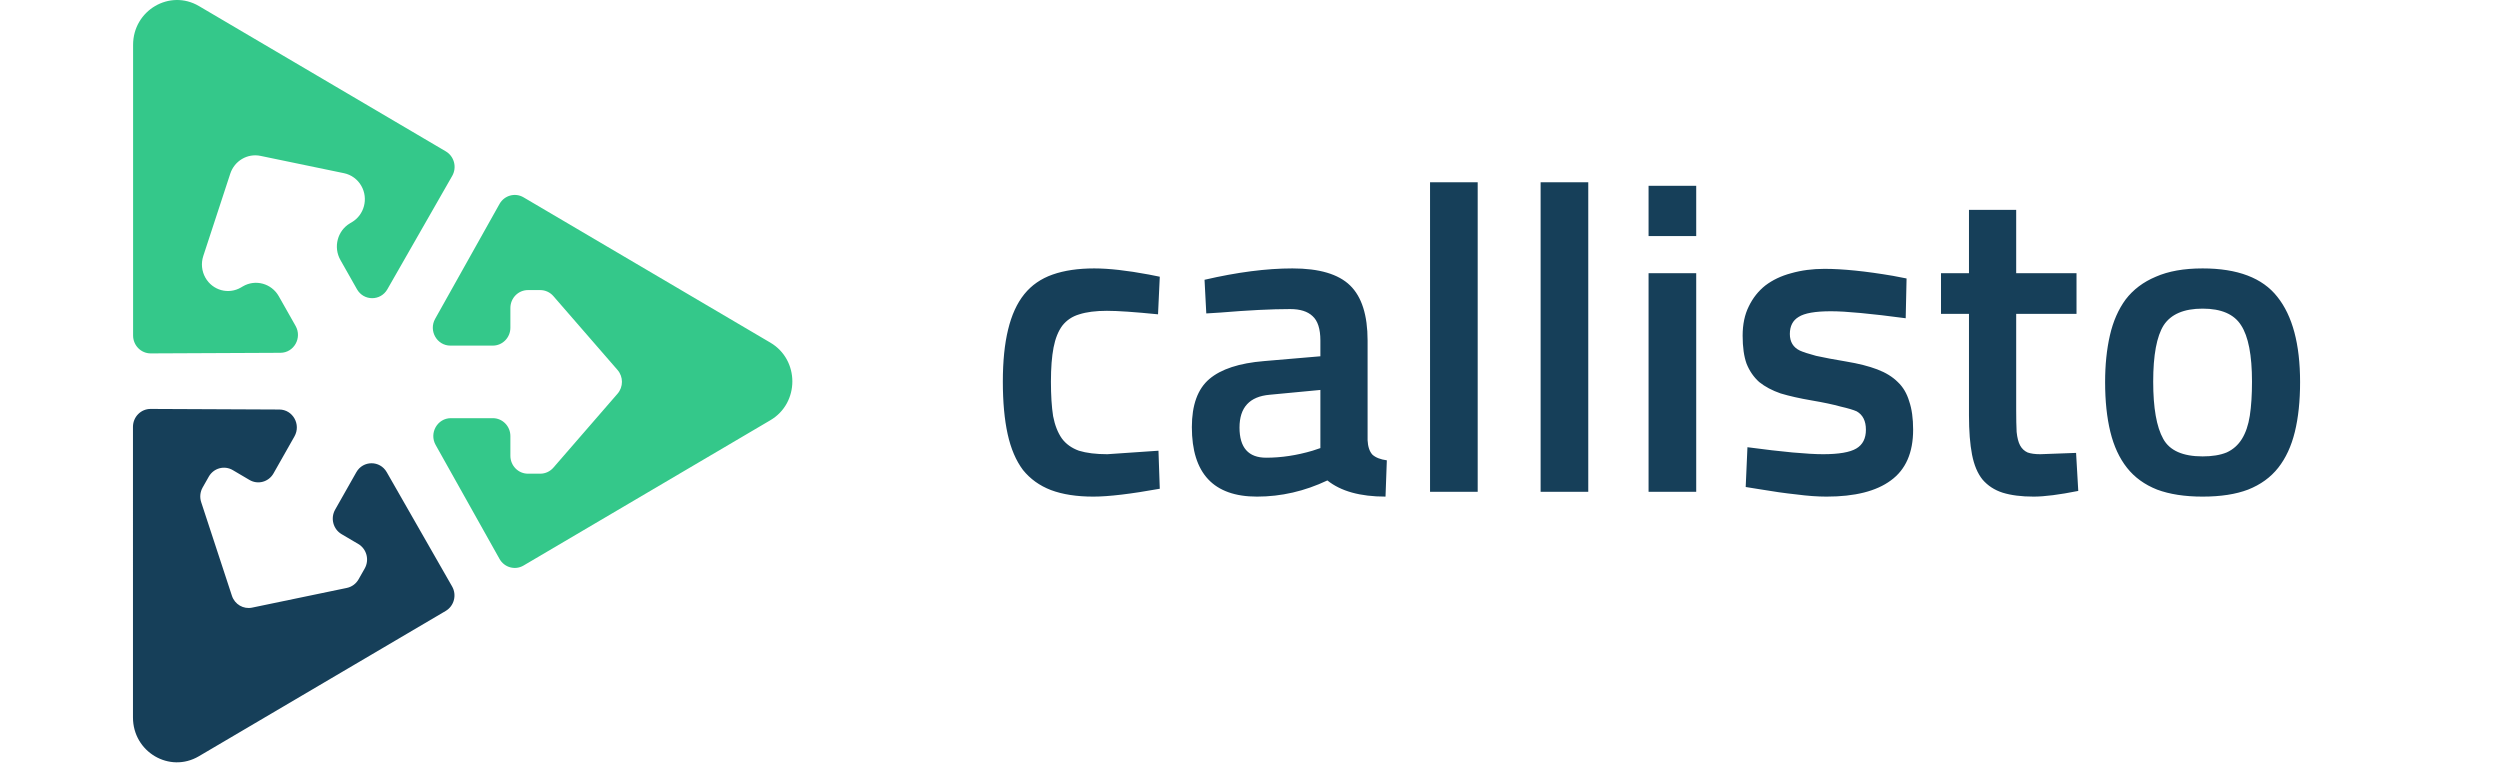
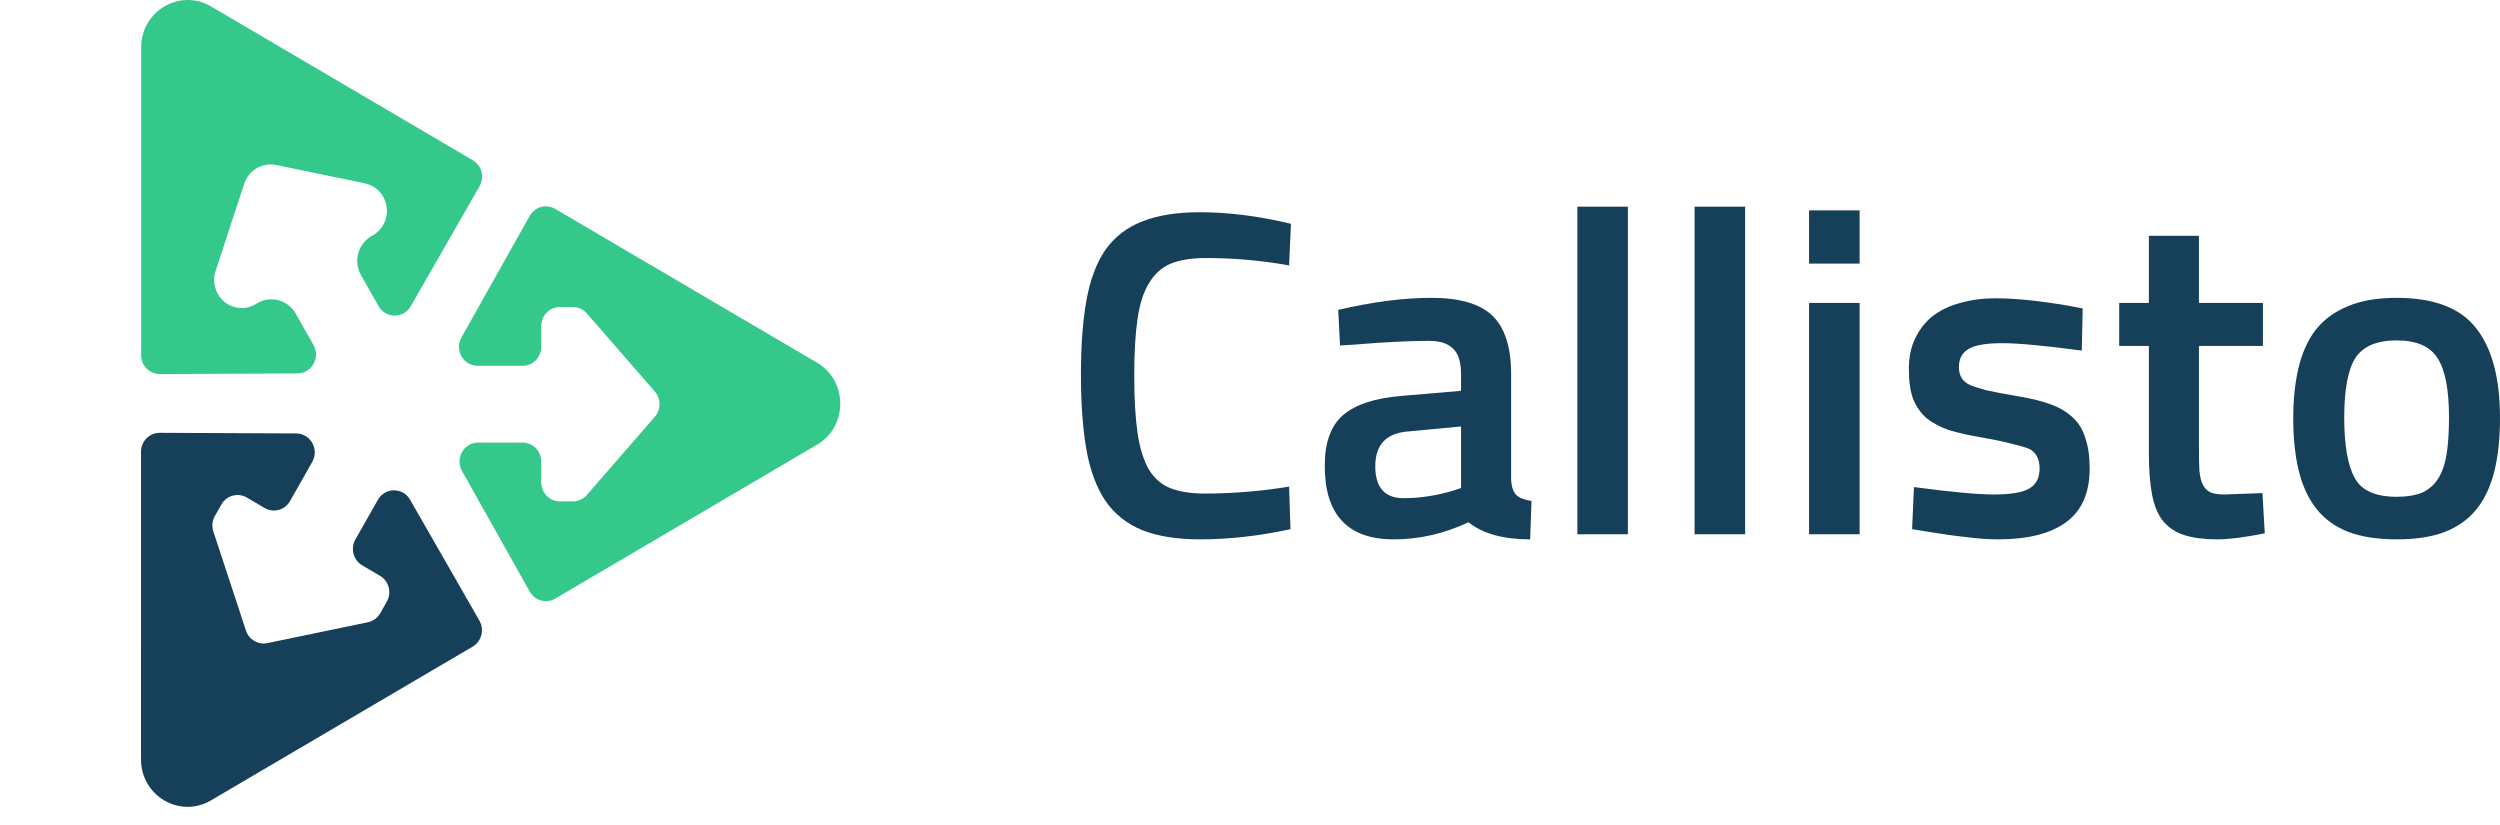
- <svg xmlns="http://www.w3.org/2000/svg" width="183" height="57" viewBox="0 0 183 57" fill="none">
-   <path d="M0 3.283L2.92665e-06 24.557C3.01376e-06 25.284 0.579 25.872 1.292 25.869L10.787 25.825C11.775 25.821 12.389 24.73 11.895 23.858L10.665 21.685C10.132 20.744 8.952 20.422 8.03 20.965L7.899 21.042C6.987 21.579 5.821 21.26 5.294 20.33C5.021 19.849 4.964 19.27 5.137 18.742L7.112 12.715C7.421 11.772 8.371 11.212 9.326 11.41L15.439 12.678C15.974 12.789 16.437 13.128 16.71 13.611C17.236 14.54 16.924 15.729 16.012 16.266L15.881 16.343C14.959 16.886 14.643 18.089 15.175 19.03L16.387 21.171C16.881 22.043 18.114 22.046 18.612 21.176L23.359 12.877C23.718 12.25 23.508 11.444 22.891 11.081L4.822 0.444C2.679 -0.818 7.33092e-06 0.76 0 3.283Z" transform="translate(9.74219)" fill="#34C88A" />
-   <path d="M46.65 25.082L28.581 14.445C27.965 14.082 27.175 14.3 26.822 14.93L22.111 23.337C21.621 24.211 22.24 25.299 23.227 25.299H26.332C27.042 25.299 27.618 24.712 27.618 23.988V22.545C27.618 21.821 28.193 21.234 28.904 21.234L29.804 21.234C30.172 21.234 30.522 21.395 30.766 21.676L35.461 27.081C35.892 27.577 35.892 28.323 35.462 28.819L30.766 34.232C30.522 34.513 30.172 34.674 29.803 34.674H28.904C28.193 34.674 27.618 34.087 27.618 33.363V31.921C27.618 31.197 27.042 30.61 26.332 30.61H23.264C22.277 30.61 21.657 31.697 22.147 32.571L26.822 40.912C27.175 41.543 27.965 41.761 28.581 41.397L46.65 30.76C48.794 29.499 48.794 26.344 46.65 25.082Z" transform="translate(9.74219)" fill="#34C88A" />
-   <path d="M3.236 23.882H24.203C24.919 23.882 25.499 23.294 25.495 22.572L25.453 12.935C25.449 11.934 24.374 11.31 23.515 11.811L20.813 13.386C20.195 13.747 19.983 14.545 20.34 15.169L21.05 16.412C21.407 17.036 21.195 17.834 20.577 18.195L19.794 18.651C19.474 18.838 19.089 18.877 18.738 18.759L11.989 16.482C11.369 16.273 11.002 15.631 11.132 14.985L12.551 7.937C12.625 7.571 12.851 7.254 13.171 7.067L13.954 6.611C14.572 6.25 15.363 6.464 15.719 7.088L16.43 8.332C16.787 8.956 17.578 9.17 18.196 8.809L20.866 7.253C21.725 6.752 21.728 5.5 20.87 4.995L12.692 0.178C12.073 -0.186 11.279 0.027 10.921 0.653L0.438 18.989C0.438 18.989 0.438 18.989 0.438 18.989C-0.806 21.164 0.749 23.882 3.236 23.882Z" transform="matrix(0.86176 -0.507316 0.492719 0.870188 0 36.2179)" fill="#163F59" />
-   <path d="M8.096 8.648C9.163 8.648 10.496 8.797 12.096 9.096L12.896 9.256L12.768 12.008C11.915 11.923 11.179 11.859 10.56 11.816C9.941 11.773 9.429 11.752 9.024 11.752C8.213 11.752 7.541 11.837 7.008 12.008C6.496 12.157 6.08 12.435 5.76 12.84C5.461 13.245 5.248 13.779 5.12 14.44C4.992 15.101 4.928 15.933 4.928 16.936C4.928 17.939 4.981 18.781 5.088 19.464C5.216 20.125 5.429 20.669 5.728 21.096C6.027 21.501 6.443 21.8 6.976 21.992C7.531 22.163 8.224 22.248 9.056 22.248L12.8 21.992L12.896 24.776C10.763 25.16 9.141 25.352 8.032 25.352C6.816 25.352 5.781 25.192 4.928 24.872C4.096 24.552 3.413 24.061 2.88 23.4C2.368 22.717 1.995 21.843 1.76 20.776C1.525 19.709 1.408 18.429 1.408 16.936C1.408 15.443 1.536 14.173 1.792 13.128C2.048 12.061 2.443 11.197 2.976 10.536C3.509 9.875 4.203 9.395 5.056 9.096C5.909 8.797 6.923 8.648 8.096 8.648ZM28.108 13.928V21.224C28.13 21.693 28.247 22.045 28.46 22.28C28.695 22.493 29.047 22.632 29.516 22.696L29.42 25.352C27.564 25.352 26.146 24.957 25.164 24.168C23.5 24.957 21.783 25.352 20.012 25.352C16.834 25.352 15.244 23.656 15.244 20.264C15.244 18.643 15.671 17.469 16.524 16.744C17.378 16.019 18.711 15.581 20.524 15.432L24.652 15.08V13.928C24.652 13.075 24.46 12.477 24.076 12.136C23.714 11.795 23.17 11.624 22.444 11.624C21.762 11.624 20.994 11.645 20.14 11.688C19.287 11.731 18.348 11.795 17.324 11.88L16.3 11.944L16.172 9.48C18.562 8.925 20.706 8.648 22.604 8.648C24.567 8.648 25.975 9.064 26.828 9.896C27.682 10.728 28.108 12.072 28.108 13.928ZM24.652 17.544L20.94 17.896C19.468 18.024 18.732 18.824 18.732 20.296C18.732 21.768 19.383 22.504 20.684 22.504C21.794 22.504 22.924 22.333 24.076 21.992L24.652 21.8V17.544ZM36.167 25V2.344H32.679V25H36.167ZM44.261 25V2.344H40.773V25H44.261ZM52.163 25V9H48.675V25H52.163ZM52.163 6.28V2.6H48.675V6.28H52.163ZM67.561 9.384L67.497 12.296C66.217 12.125 65.119 11.997 64.201 11.912C63.305 11.827 62.58 11.784 62.025 11.784C60.873 11.784 60.084 11.923 59.657 12.2C59.231 12.456 59.017 12.872 59.017 13.448C59.017 14.024 59.263 14.429 59.753 14.664C59.988 14.771 60.383 14.899 60.937 15.048C61.513 15.176 62.249 15.315 63.145 15.464C64.041 15.613 64.799 15.805 65.417 16.04C66.036 16.275 66.537 16.584 66.921 16.968C67.305 17.331 67.583 17.8 67.753 18.376C67.945 18.931 68.041 19.624 68.041 20.456C68.041 22.141 67.497 23.379 66.409 24.168C65.343 24.957 63.775 25.352 61.705 25.352C61.044 25.352 60.308 25.299 59.497 25.192C58.687 25.107 57.78 24.979 56.777 24.808L55.785 24.648L55.913 21.736C57.193 21.907 58.292 22.035 59.209 22.12C60.148 22.205 60.895 22.248 61.449 22.248C62.601 22.248 63.412 22.109 63.881 21.832C64.351 21.555 64.585 21.096 64.585 20.456C64.585 19.816 64.361 19.368 63.913 19.112C63.679 19.005 63.284 18.888 62.729 18.76C62.196 18.611 61.492 18.461 60.617 18.312C59.743 18.163 58.985 17.992 58.345 17.8C57.727 17.587 57.204 17.309 56.777 16.968C56.372 16.605 56.063 16.157 55.849 15.624C55.657 15.091 55.561 14.408 55.561 13.576C55.561 12.744 55.711 12.029 56.009 11.432C56.308 10.813 56.713 10.301 57.225 9.896C57.759 9.491 58.388 9.192 59.113 9C59.86 8.787 60.671 8.68 61.545 8.68C62.228 8.68 62.985 8.723 63.817 8.808C64.649 8.893 65.567 9.021 66.569 9.192L67.561 9.384ZM80.001 9V11.976H75.585V19.016C75.585 19.656 75.596 20.189 75.617 20.616C75.66 21.043 75.745 21.373 75.873 21.608C76.001 21.843 76.183 22.013 76.417 22.12C76.652 22.205 76.961 22.248 77.345 22.248L79.969 22.152L80.129 24.936C78.743 25.213 77.655 25.352 76.865 25.352C75.969 25.352 75.212 25.256 74.593 25.064C73.996 24.872 73.505 24.552 73.121 24.104C72.759 23.656 72.503 23.048 72.353 22.28C72.204 21.512 72.129 20.552 72.129 19.4V11.976H70.081V9H72.129V4.36H75.585V9H80.001ZM89.23 8.648C91.79 8.648 93.614 9.341 94.702 10.728C95.811 12.115 96.366 14.195 96.366 16.968C96.366 18.355 96.238 19.571 95.982 20.616C95.726 21.661 95.321 22.536 94.766 23.24C94.211 23.944 93.475 24.477 92.558 24.84C91.662 25.181 90.553 25.352 89.23 25.352C87.929 25.352 86.819 25.181 85.902 24.84C84.985 24.477 84.249 23.944 83.694 23.24C83.139 22.536 82.734 21.661 82.478 20.616C82.222 19.571 82.094 18.355 82.094 16.968C82.094 15.709 82.211 14.568 82.446 13.544C82.681 12.52 83.065 11.645 83.598 10.92C84.153 10.195 84.889 9.64 85.806 9.256C86.723 8.851 87.865 8.648 89.23 8.648ZM86.35 21.128C86.819 21.981 87.779 22.408 89.23 22.408C89.934 22.408 90.521 22.312 90.99 22.12C91.459 21.907 91.833 21.576 92.11 21.128C92.387 20.68 92.579 20.115 92.686 19.432C92.793 18.728 92.846 17.896 92.846 16.936C92.846 14.995 92.579 13.619 92.046 12.808C91.534 11.997 90.595 11.592 89.23 11.592C87.865 11.592 86.915 11.997 86.382 12.808C85.87 13.619 85.614 14.995 85.614 16.936C85.614 18.856 85.859 20.253 86.35 21.128Z" transform="translate(72 11)" fill="#163F59" />
+ <svg xmlns="http://www.w3.org/2000/svg" width="182" height="60" viewBox="0 0 182 60" fill="none">
+   <path d="M0 3.456V3.456L3.08668e-06 25.85C3.17855e-06 26.614 0.611 27.233 1.362 27.23L11.377 27.185C12.419 27.18 13.066 26.032 12.546 25.114L11.248 22.826V22.826C10.686 21.836 9.442 21.497 8.469 22.069V22.069L8.331 22.149V22.149C7.369 22.715 6.139 22.379 5.584 21.401C5.296 20.893 5.236 20.285 5.418 19.729V19.729L7.501 13.384V13.384C7.827 12.392 8.829 11.802 9.836 12.011V12.011L16.283 13.345V13.345C16.848 13.462 17.336 13.819 17.624 14.327C18.179 15.306 17.849 16.557 16.888 17.122V17.122L16.75 17.203V17.203C15.777 17.775 15.443 19.041 16.005 20.031V20.031L17.284 22.285C17.804 23.203 19.105 23.206 19.63 22.29L24.637 13.555C25.015 12.895 24.794 12.047 24.143 11.664L5.086 0.467V0.467C2.826 -0.861 7.73177e-06 0.799 0 3.456Z" transform="translate(10.2749)" fill="#34C88A" />
+   <path d="M49.201 26.402V26.402L30.144 15.206C29.494 14.823 28.661 15.052 28.288 15.716L23.32 24.565C22.803 25.485 23.456 26.63 24.497 26.63H27.771C28.521 26.63 29.128 26.012 29.128 25.25V23.732C29.128 22.969 29.735 22.352 30.484 22.352L31.433 22.352C31.822 22.352 32.191 22.521 32.449 22.817L37.4 28.507C37.855 29.029 37.855 29.814 37.401 30.336L32.449 36.034C32.191 36.33 31.821 36.499 31.433 36.499H30.484C29.735 36.499 29.128 35.881 29.128 35.119V33.601C29.128 32.839 28.521 32.221 27.771 32.221H24.536C23.495 32.221 22.842 33.365 23.358 34.286L28.288 43.066C28.661 43.73 29.494 43.959 30.144 43.576L49.201 32.379V32.379C51.462 31.051 51.462 27.731 49.201 26.402Z" transform="translate(10.2749)" fill="#34C88A" />
+   <path d="M3.411 25.151C3.411 25.151 3.411 25.151 3.411 25.151H25.514C26.269 25.151 26.88 24.532 26.876 23.771L26.831 13.623C26.827 12.568 25.694 11.911 24.788 12.439L21.94 14.098C21.288 14.477 21.065 15.318 21.441 15.975L22.19 17.284C22.567 17.942 22.343 18.782 21.692 19.162L20.866 19.642C20.528 19.839 20.123 19.88 19.753 19.756L12.638 17.358C11.985 17.138 11.597 16.461 11.735 15.781L13.231 8.359C13.308 7.973 13.546 7.639 13.884 7.443L14.71 6.962C15.361 6.582 16.195 6.808 16.571 7.465L17.32 8.774C17.696 9.431 18.529 9.657 19.181 9.277L21.995 7.638C22.901 7.11 22.904 5.792 22.001 5.261L13.379 0.187C12.727 -0.196 11.89 0.028 11.513 0.687L0.461 19.997C0.461 19.997 0.461 19.997 0.461 19.997C-0.85 22.288 0.789 25.151 3.411 25.151Z" transform="matrix(0.862191 -0.506584 0.493445 0.869777 0 38.1241)" fill="#163F59" />
+   <path d="M8.674 24.219C6.986 24.219 5.58 23.994 4.455 23.545C3.352 23.096 2.464 22.389 1.789 21.423C1.136 20.457 0.675 19.223 0.405 17.718C0.135 16.191 0 14.361 0 12.227C0 10.094 0.135 8.286 0.405 6.804C0.675 5.3 1.136 4.076 1.789 3.133C2.464 2.189 3.352 1.505 4.455 1.078C5.58 0.629 6.986 0.404 8.674 0.404C9.686 0.404 10.732 0.472 11.812 0.606C12.915 0.741 14.074 0.954 15.289 1.246L15.154 4.278C13.196 3.919 11.171 3.739 9.079 3.739C8.066 3.739 7.222 3.874 6.547 4.143C5.895 4.413 5.366 4.884 4.961 5.558C4.556 6.209 4.275 7.085 4.117 8.185C3.96 9.263 3.881 10.633 3.881 12.295C3.881 13.957 3.96 15.338 4.117 16.438C4.275 17.538 4.545 18.425 4.927 19.099C5.31 19.75 5.827 20.21 6.48 20.48C7.155 20.75 7.999 20.884 9.011 20.884C11.059 20.884 13.106 20.716 15.154 20.379L15.255 23.478C12.982 23.972 10.789 24.219 8.674 24.219Z" transform="translate(78.692 15.0463)" fill="#163F59" />
+   <path d="M31.318 12.194V19.874C31.34 20.368 31.464 20.738 31.689 20.985C31.937 21.21 32.308 21.356 32.803 21.423L32.702 24.219C30.744 24.219 29.248 23.803 28.213 22.973C26.458 23.803 24.647 24.219 22.779 24.219C19.427 24.219 17.75 22.434 17.75 18.863C17.75 17.157 18.201 15.921 19.101 15.158C20 14.394 21.407 13.934 23.319 13.777L27.673 13.406V12.194C27.673 11.295 27.471 10.667 27.066 10.307C26.683 9.948 26.109 9.768 25.344 9.768C24.624 9.768 23.814 9.791 22.914 9.836C22.014 9.881 21.024 9.948 19.944 10.038L18.864 10.105L18.729 7.512C21.249 6.928 23.511 6.636 25.513 6.636C27.583 6.636 29.068 7.074 29.968 7.949C30.868 8.825 31.318 10.24 31.318 12.194ZM27.673 16L23.758 16.37C22.206 16.505 21.429 17.347 21.429 18.897C21.429 20.446 22.116 21.221 23.488 21.221C24.658 21.221 25.851 21.041 27.066 20.682L27.673 20.48V16Z" transform="translate(78.692 15.0463)" fill="#163F59" />
+   <path d="M39.817 23.848V0H36.139V23.848H39.817Z" transform="translate(78.692 15.0463)" fill="#163F59" />
+   <path d="M48.354 23.848V0H44.675V23.848H48.354Z" transform="translate(78.692 15.0463)" fill="#163F59" />
+   <path d="M56.688 23.848V7.006H53.009V23.848H56.688ZM56.688 4.143V0.269H53.009V4.143H56.688Z" transform="translate(78.692 15.0463)" fill="#163F59" />
+   <path d="M72.928 7.411L72.861 10.476C71.511 10.296 70.352 10.161 69.385 10.072C68.439 9.982 67.674 9.937 67.09 9.937C65.874 9.937 65.042 10.083 64.592 10.375C64.142 10.644 63.917 11.082 63.917 11.688C63.917 12.295 64.176 12.721 64.693 12.968C64.941 13.081 65.357 13.215 65.942 13.373C66.549 13.507 67.326 13.653 68.271 13.81C69.216 13.968 70.014 14.17 70.667 14.417C71.32 14.664 71.848 14.989 72.253 15.394C72.658 15.775 72.951 16.27 73.131 16.876C73.333 17.46 73.434 18.189 73.434 19.065C73.434 20.839 72.861 22.142 71.713 22.973C70.588 23.803 68.934 24.219 66.752 24.219C66.055 24.219 65.278 24.163 64.423 24.05C63.568 23.961 62.612 23.826 61.554 23.646L60.508 23.478L60.643 20.413C61.993 20.592 63.152 20.727 64.12 20.817C65.109 20.907 65.897 20.952 66.482 20.952C67.697 20.952 68.552 20.806 69.047 20.514C69.542 20.222 69.79 19.739 69.79 19.065C69.79 18.392 69.553 17.92 69.081 17.651C68.833 17.538 68.417 17.415 67.832 17.28C67.269 17.123 66.527 16.966 65.605 16.808C64.682 16.651 63.883 16.472 63.208 16.27C62.556 16.045 62.005 15.753 61.554 15.394C61.127 15.012 60.801 14.54 60.576 13.979C60.373 13.418 60.272 12.699 60.272 11.823C60.272 10.947 60.43 10.195 60.745 9.566C61.059 8.915 61.487 8.376 62.027 7.949C62.59 7.523 63.253 7.208 64.018 7.006C64.806 6.782 65.661 6.669 66.583 6.669C67.303 6.669 68.102 6.714 68.98 6.804C69.857 6.894 70.825 7.029 71.882 7.208L72.928 7.411Z" transform="translate(78.692 15.0463)" fill="#163F59" />
+   <path d="M86.048 7.006V10.139H81.391V17.549C81.391 18.223 81.402 18.785 81.425 19.234C81.47 19.683 81.56 20.031 81.695 20.278C81.83 20.525 82.021 20.705 82.269 20.817C82.516 20.907 82.842 20.952 83.247 20.952L86.015 20.851L86.183 23.781C84.721 24.073 83.573 24.219 82.741 24.219C81.796 24.219 80.997 24.118 80.345 23.916C79.715 23.714 79.197 23.377 78.792 22.905C78.41 22.434 78.14 21.794 77.982 20.985C77.825 20.177 77.746 19.166 77.746 17.954V10.139H75.586V7.006H77.746V2.122H81.391V7.006H86.048Z" transform="translate(78.692 15.0463)" fill="#163F59" />
+   <path d="M95.782 6.636C98.482 6.636 100.406 7.366 101.553 8.825C102.723 10.285 103.308 12.474 103.308 15.394C103.308 16.853 103.173 18.133 102.903 19.234C102.633 20.334 102.206 21.255 101.621 21.996C101.036 22.737 100.259 23.298 99.292 23.68C98.347 24.039 97.177 24.219 95.782 24.219C94.409 24.219 93.239 24.039 92.272 23.68C91.304 23.298 90.528 22.737 89.943 21.996C89.358 21.255 88.931 20.334 88.661 19.234C88.391 18.133 88.256 16.853 88.256 15.394C88.256 14.069 88.379 12.867 88.627 11.79C88.874 10.712 89.279 9.791 89.842 9.027C90.427 8.264 91.203 7.68 92.171 7.276C93.138 6.849 94.342 6.636 95.782 6.636ZM92.744 19.773C93.239 20.671 94.252 21.12 95.782 21.12C96.524 21.12 97.143 21.019 97.638 20.817C98.133 20.592 98.527 20.244 98.819 19.773C99.112 19.301 99.314 18.706 99.427 17.987C99.539 17.246 99.596 16.37 99.596 15.36C99.596 13.316 99.314 11.868 98.752 11.015C98.212 10.161 97.222 9.735 95.782 9.735C94.342 9.735 93.341 10.161 92.778 11.015C92.238 11.868 91.968 13.316 91.968 15.36C91.968 17.381 92.227 18.852 92.744 19.773Z" transform="translate(78.692 15.0463)" fill="#163F59" />
</svg>
